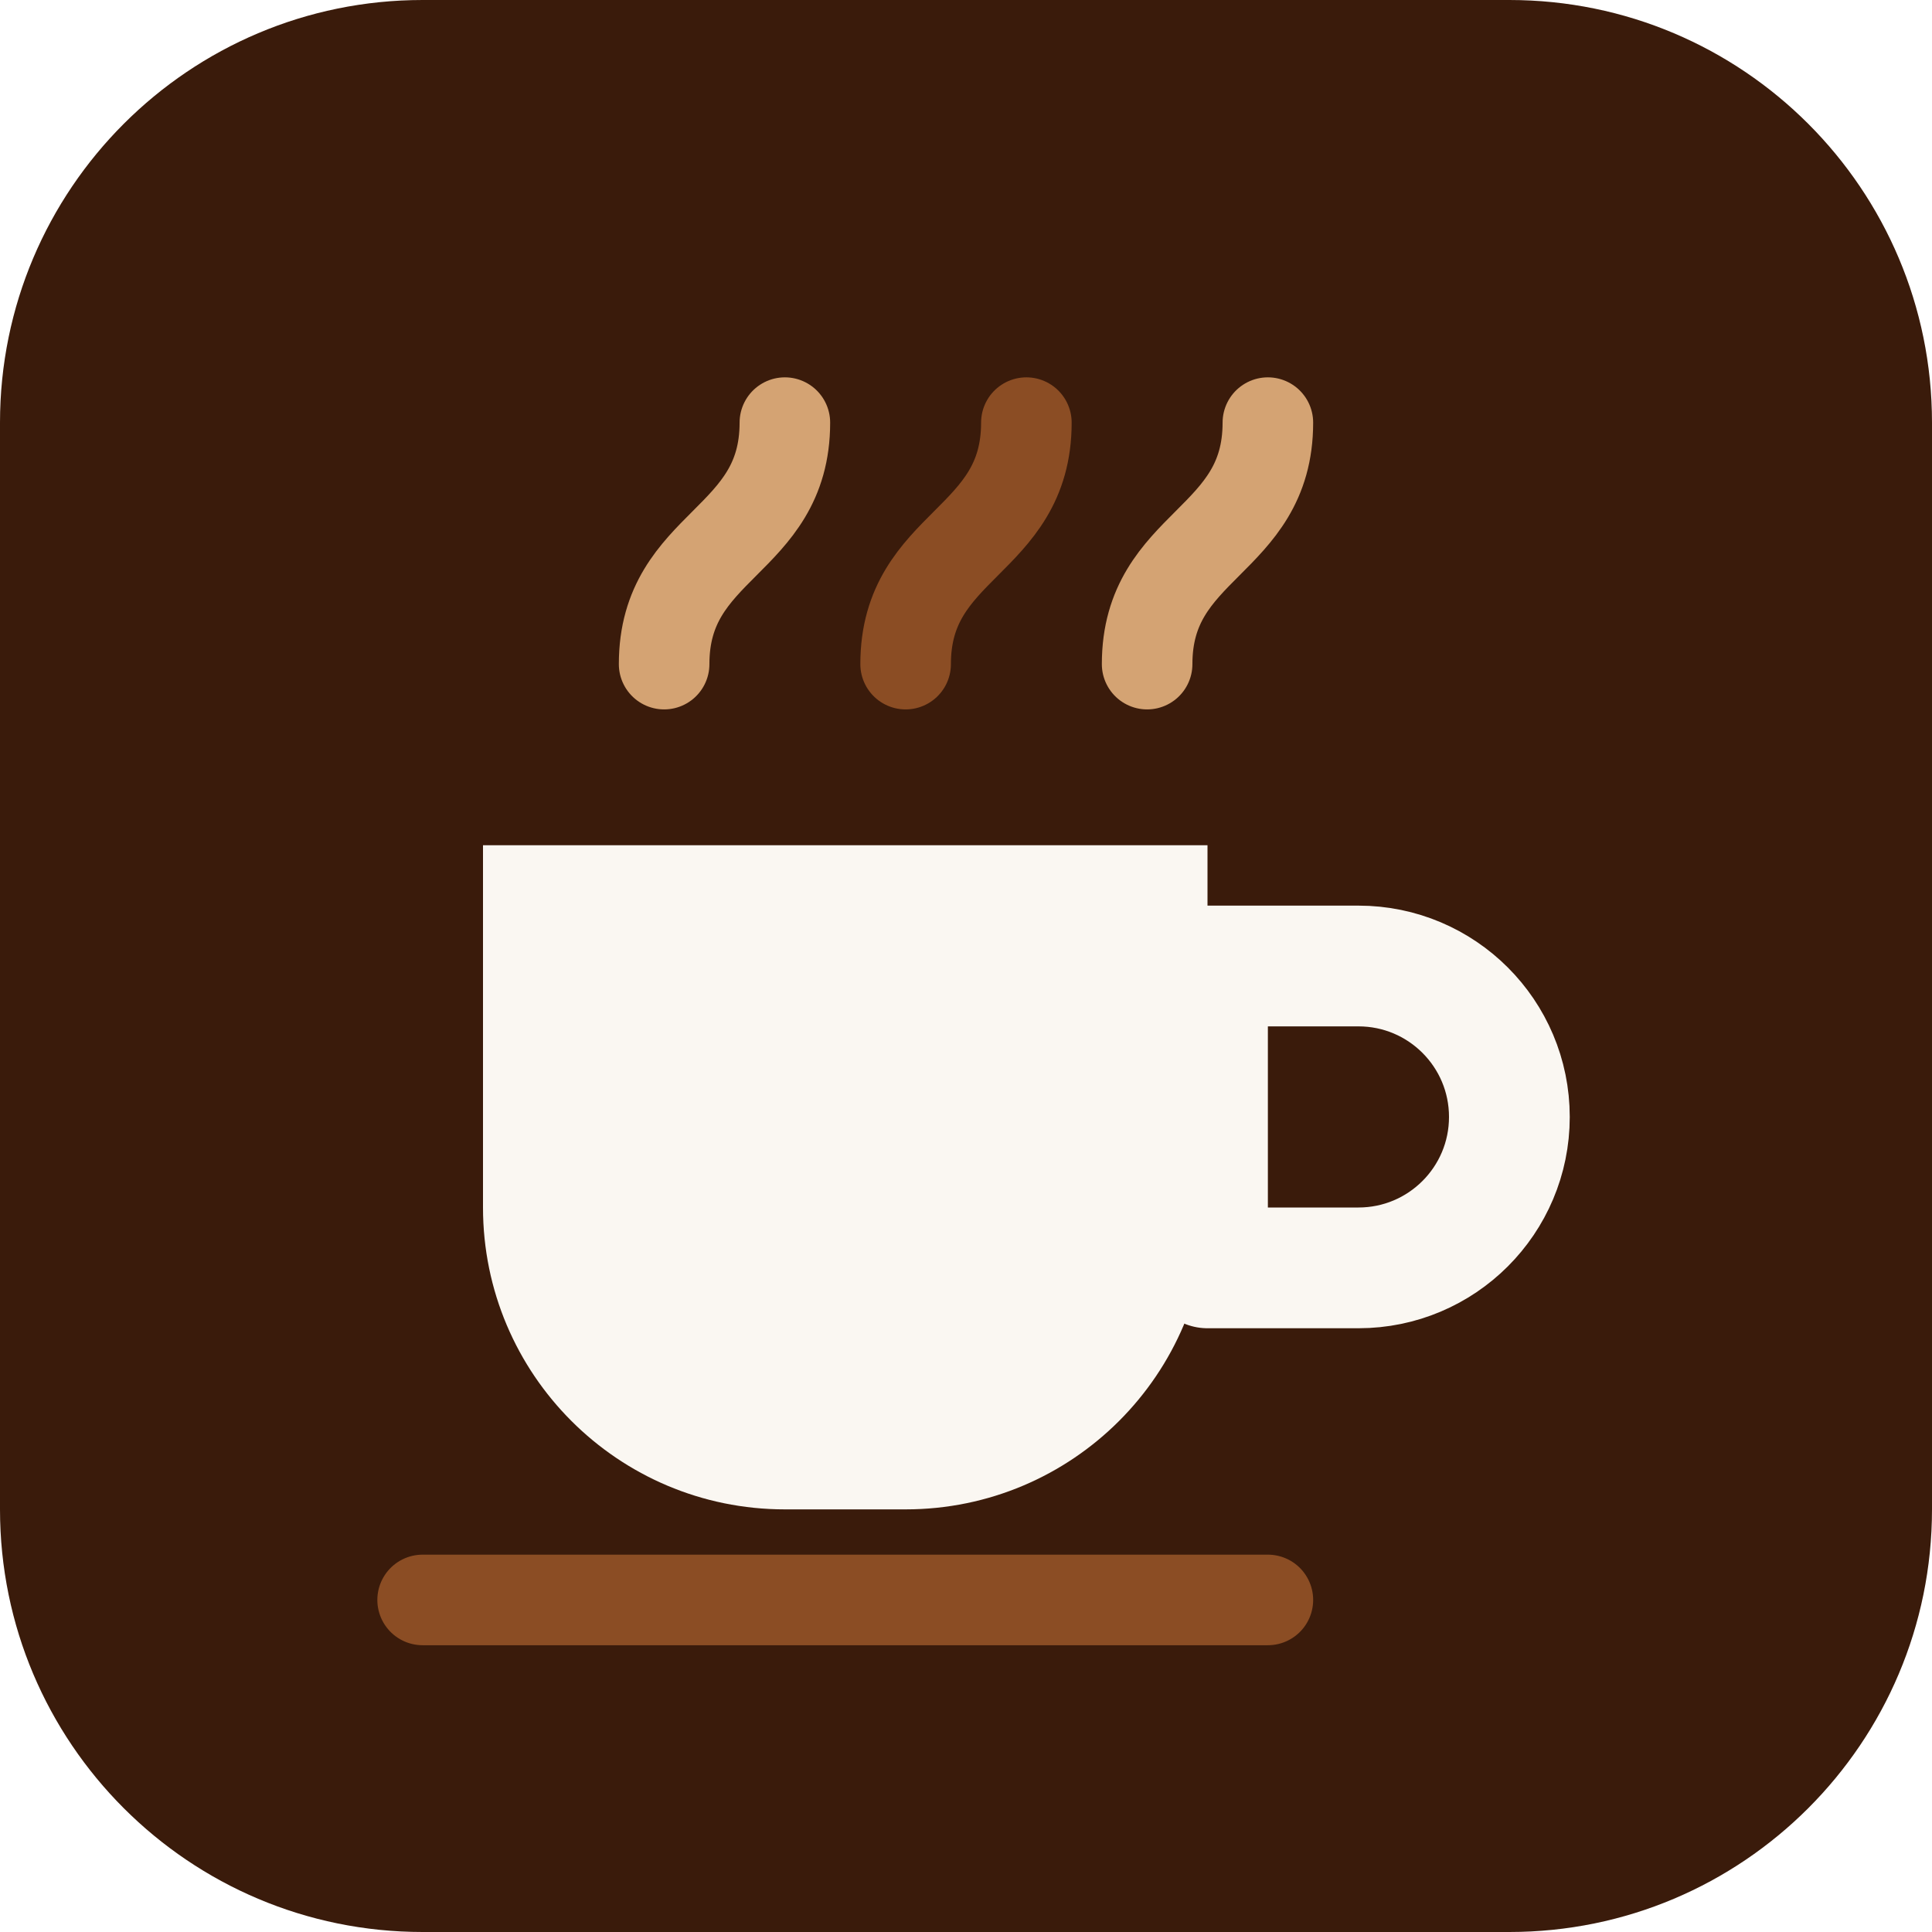
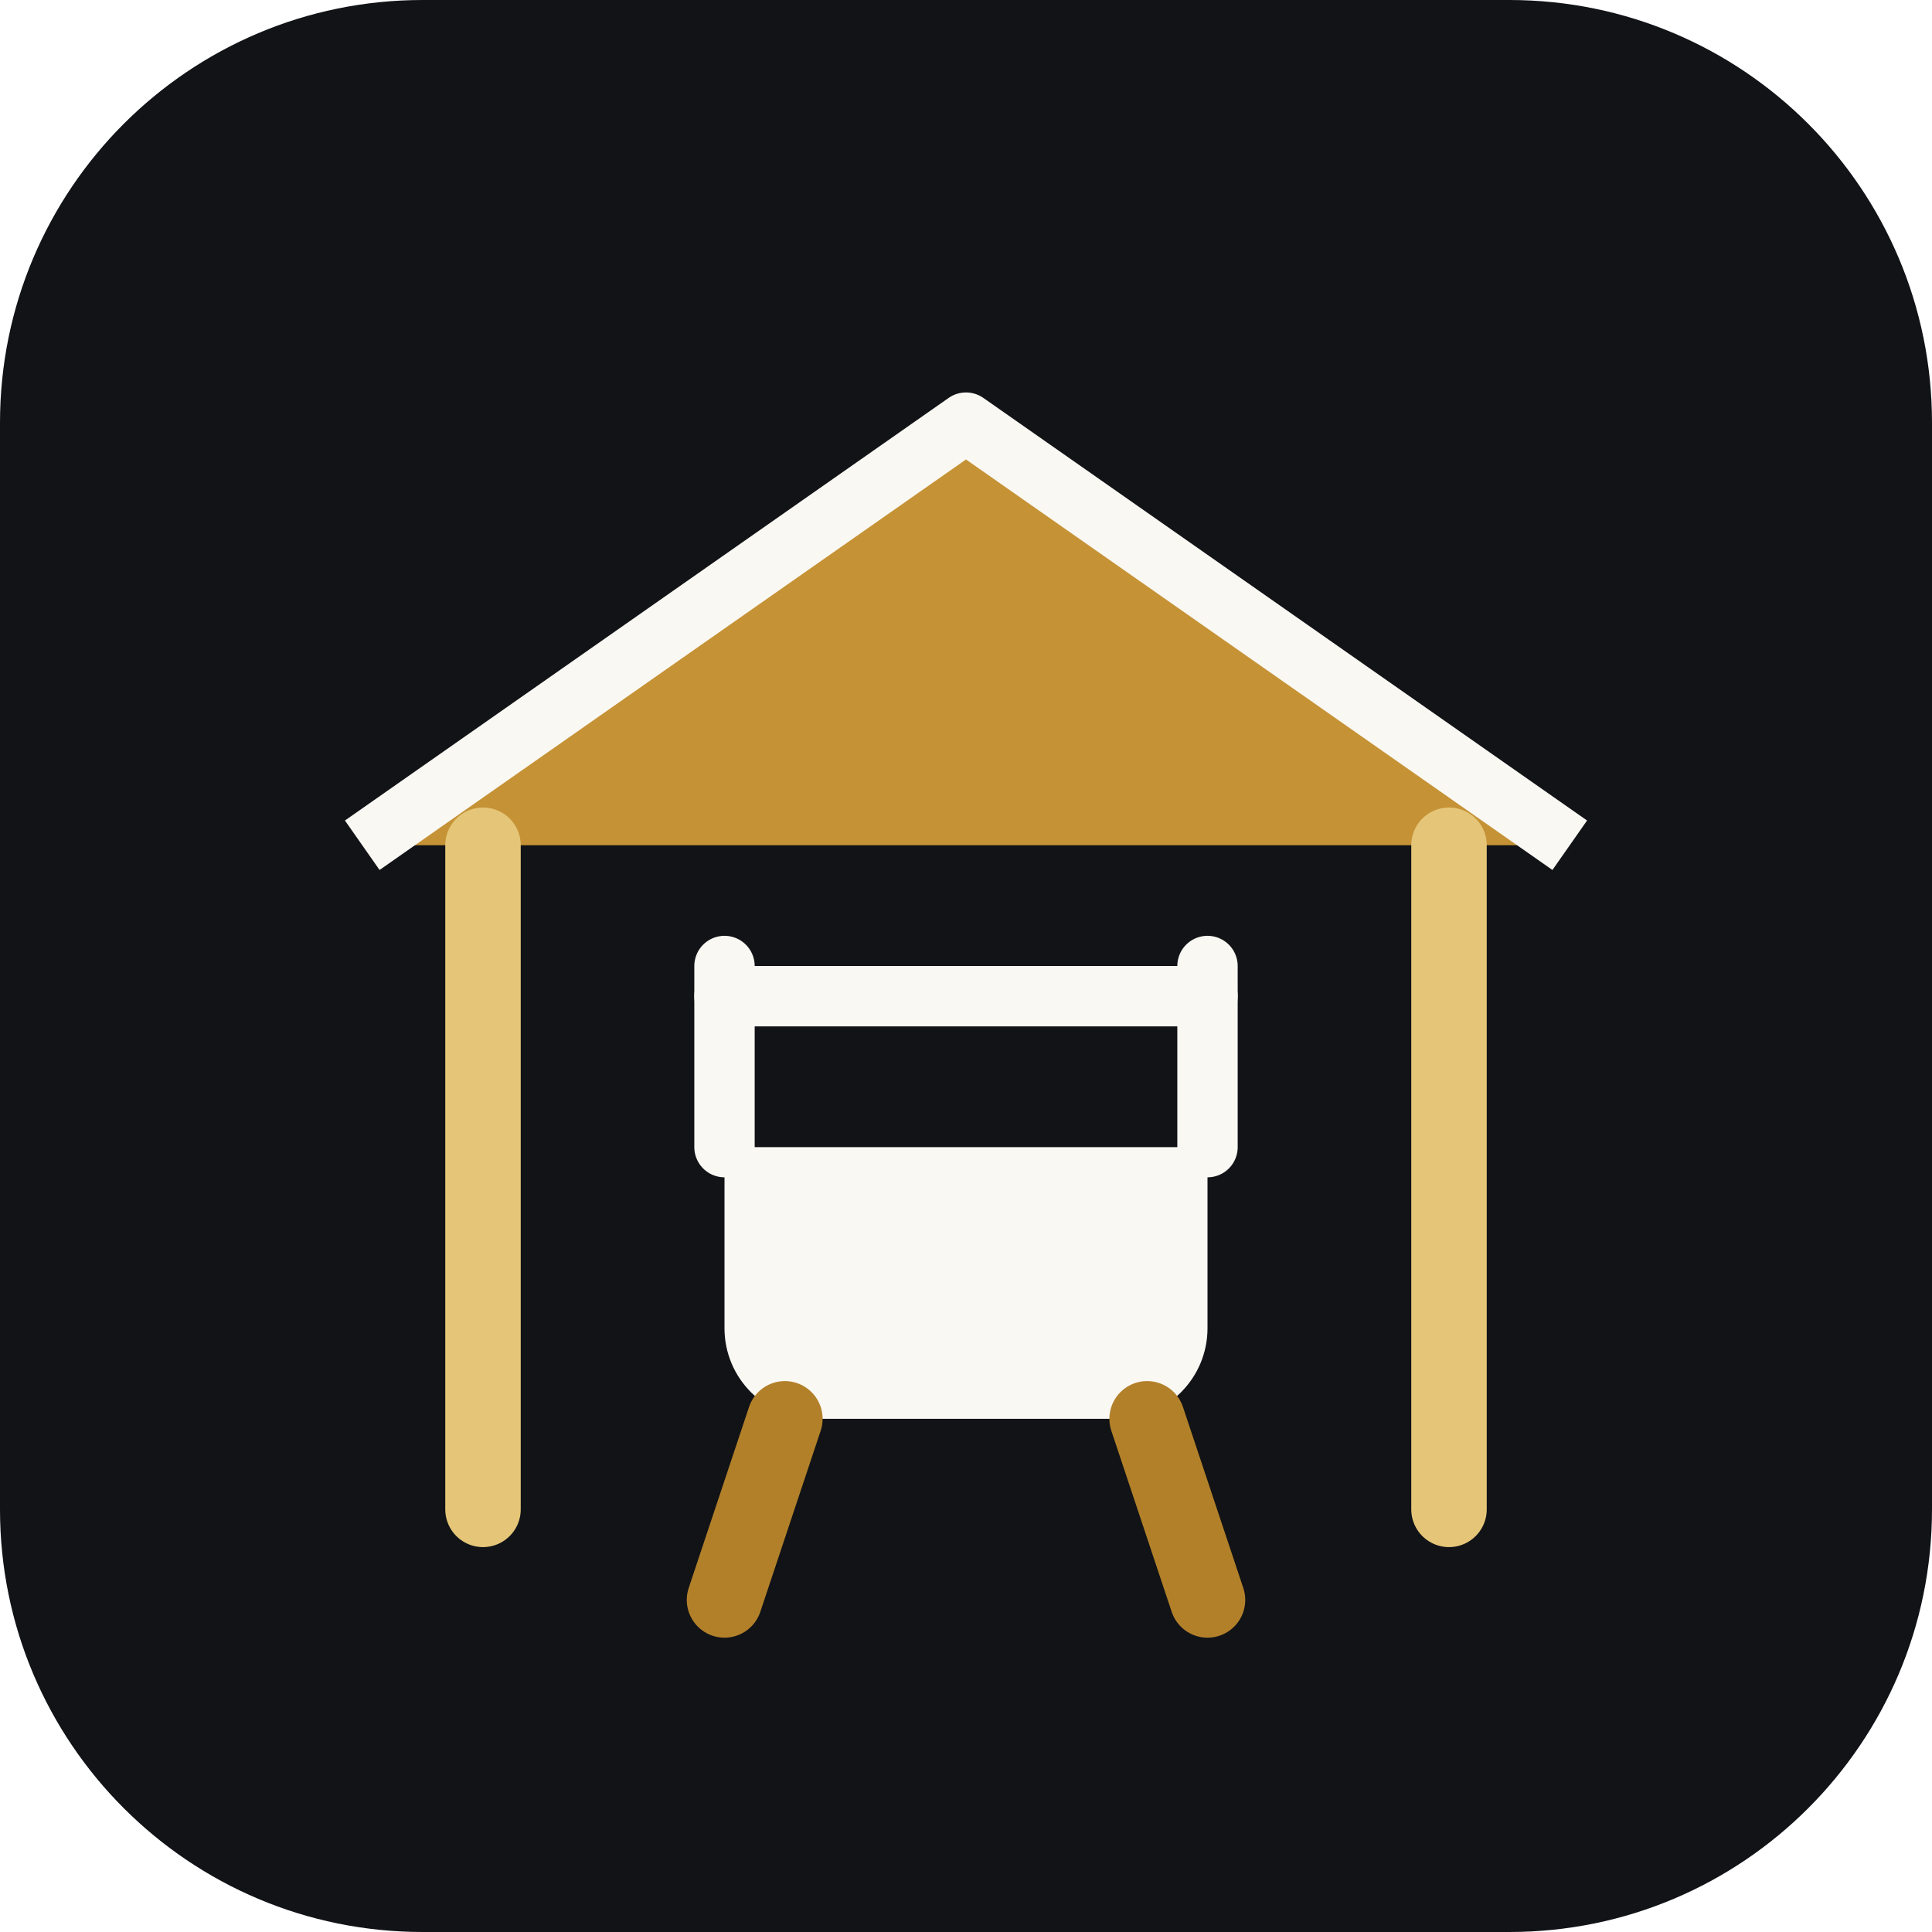
<svg xmlns="http://www.w3.org/2000/svg" viewBox="0 0 64 64" fill="none">
-   <rect width="64" height="64" rx="14" fill="#3A1B0B" />
-   <path d="M16 28h24v12a10 10 0 0 1-10 10h-4a10 10 0 0 1-10-10V28z" fill="#FAF7F2" />
-   <path d="M40 32h5a5 5 0 0 1 0 10h-5v-10z" stroke="#FAF7F2" stroke-width="4" stroke-linecap="round" stroke-linejoin="round" />
-   <path d="M22 22c0-4 4-4 4-8" stroke="#D4A373" stroke-width="3" stroke-linecap="round" />
-   <path d="M30 22c0-4 4-4 4-8" stroke="#8B4D24" stroke-width="3" stroke-linecap="round" />
-   <path d="M38 22c0-4 4-4 4-8" stroke="#D4A373" stroke-width="3" stroke-linecap="round" />
-   <line x1="14" y1="53" x2="42" y2="53" stroke="#8B4D24" stroke-width="3" stroke-linecap="round" />
+   <rect width="64" height="64" rx="14" fill="#111317" />
+   <path d="M12 28L32 14L52 28H12Z" fill="#C59235" />
+   <path d="M12 28L32 14L52 28" stroke="#FAF8F3" stroke-width="2" stroke-linejoin="round" />
+   <line x1="16" y1="28" x2="16" y2="50" stroke="#E5C678" stroke-width="2.5" stroke-linecap="round" />
+   <line x1="48" y1="28" x2="48" y2="50" stroke="#E5C678" stroke-width="2.5" stroke-linecap="round" />
+   <path d="M24 38h16v6a3 3 0 0 1-3 3H27a3 3 0 0 1-3-3v-6z" fill="#FAF8F3" />
+   <line x1="26" y1="47" x2="24" y2="53" stroke="#B3802A" stroke-width="2.5" stroke-linecap="round" />
+   <line x1="38" y1="47" x2="40" y2="53" stroke="#B3802A" stroke-width="2.5" stroke-linecap="round" />
+   <line x1="24" y1="38" x2="24" y2="32" stroke="#FAF8F3" stroke-width="2" stroke-linecap="round" />
+   <line x1="40" y1="38" x2="40" y2="32" stroke="#FAF8F3" stroke-width="2" stroke-linecap="round" />
+   <line x1="24" y1="33" x2="40" y2="33" stroke="#FAF8F3" stroke-width="2" stroke-linecap="round" />
</svg>
